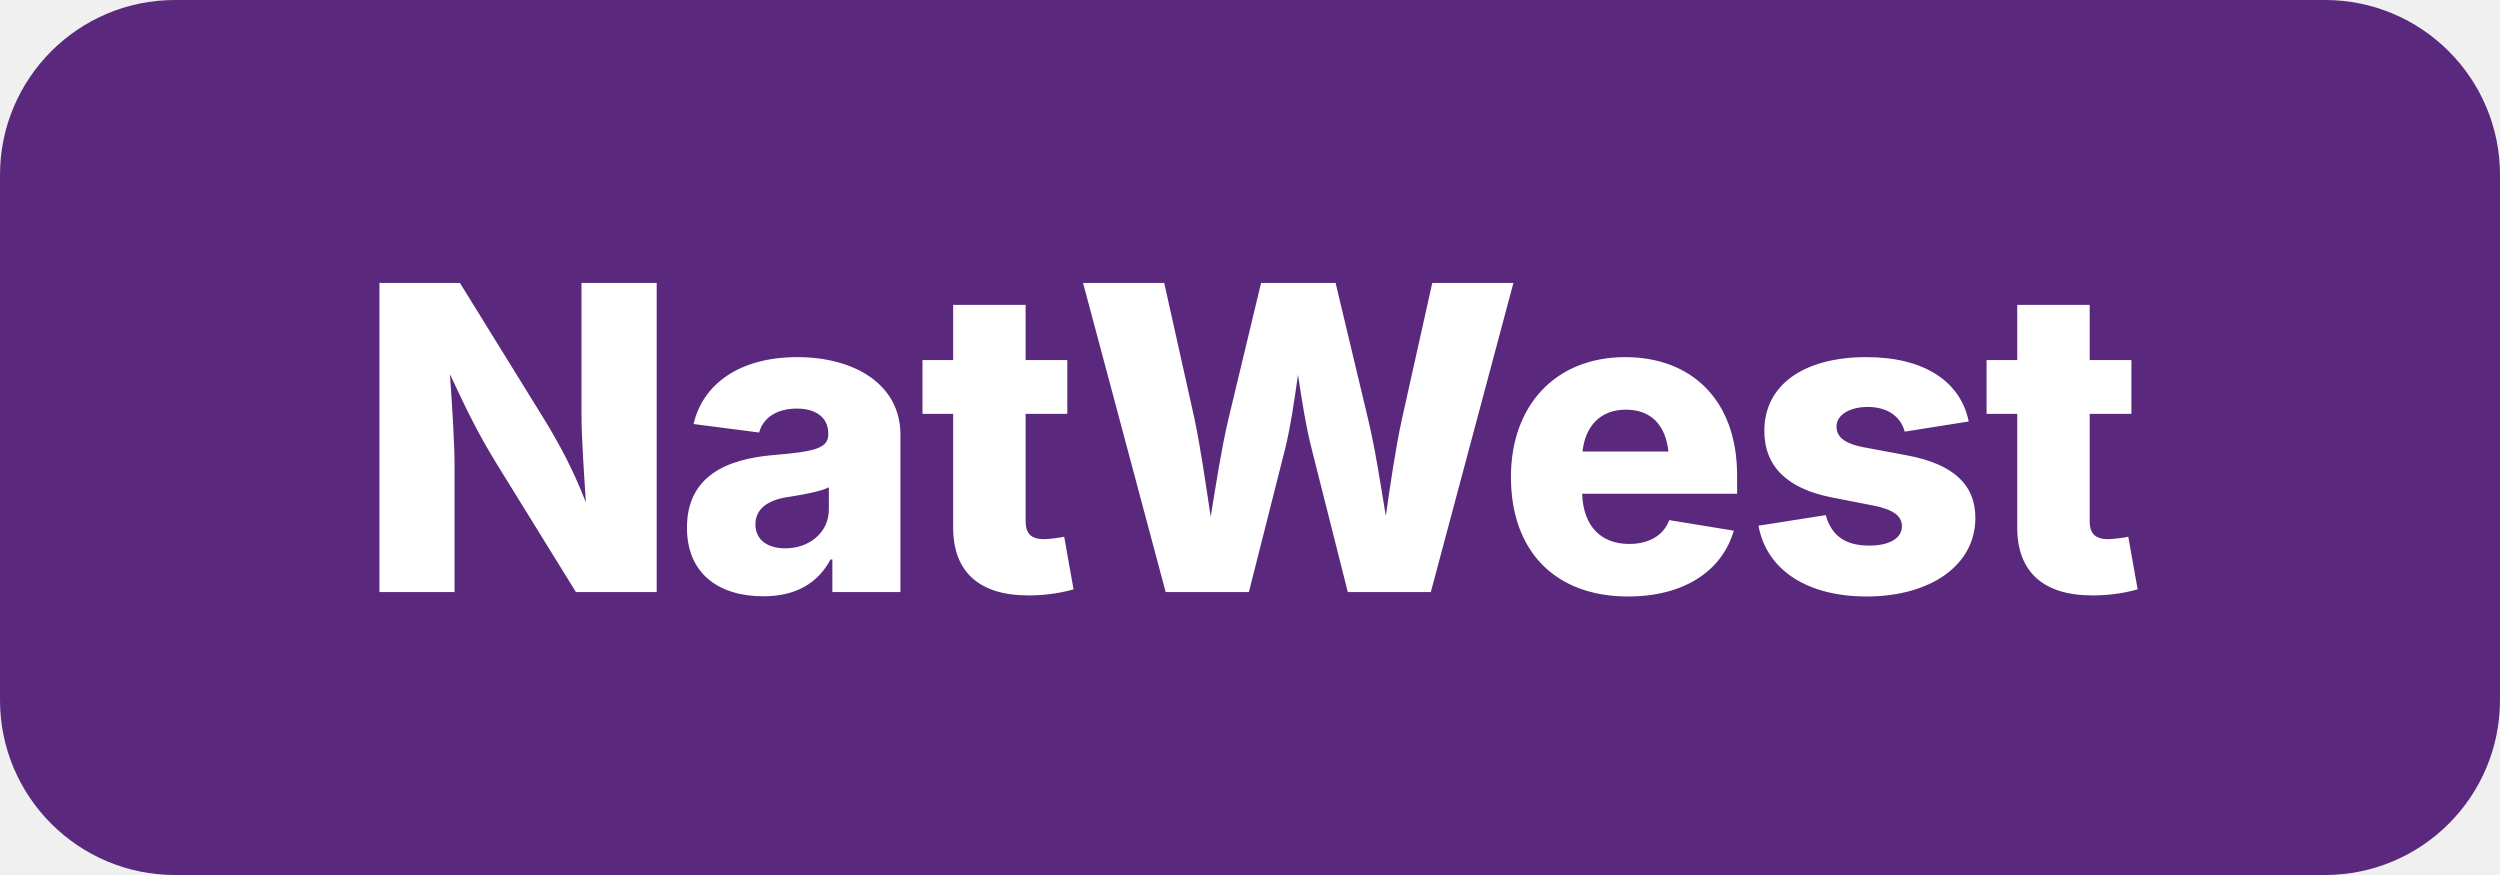
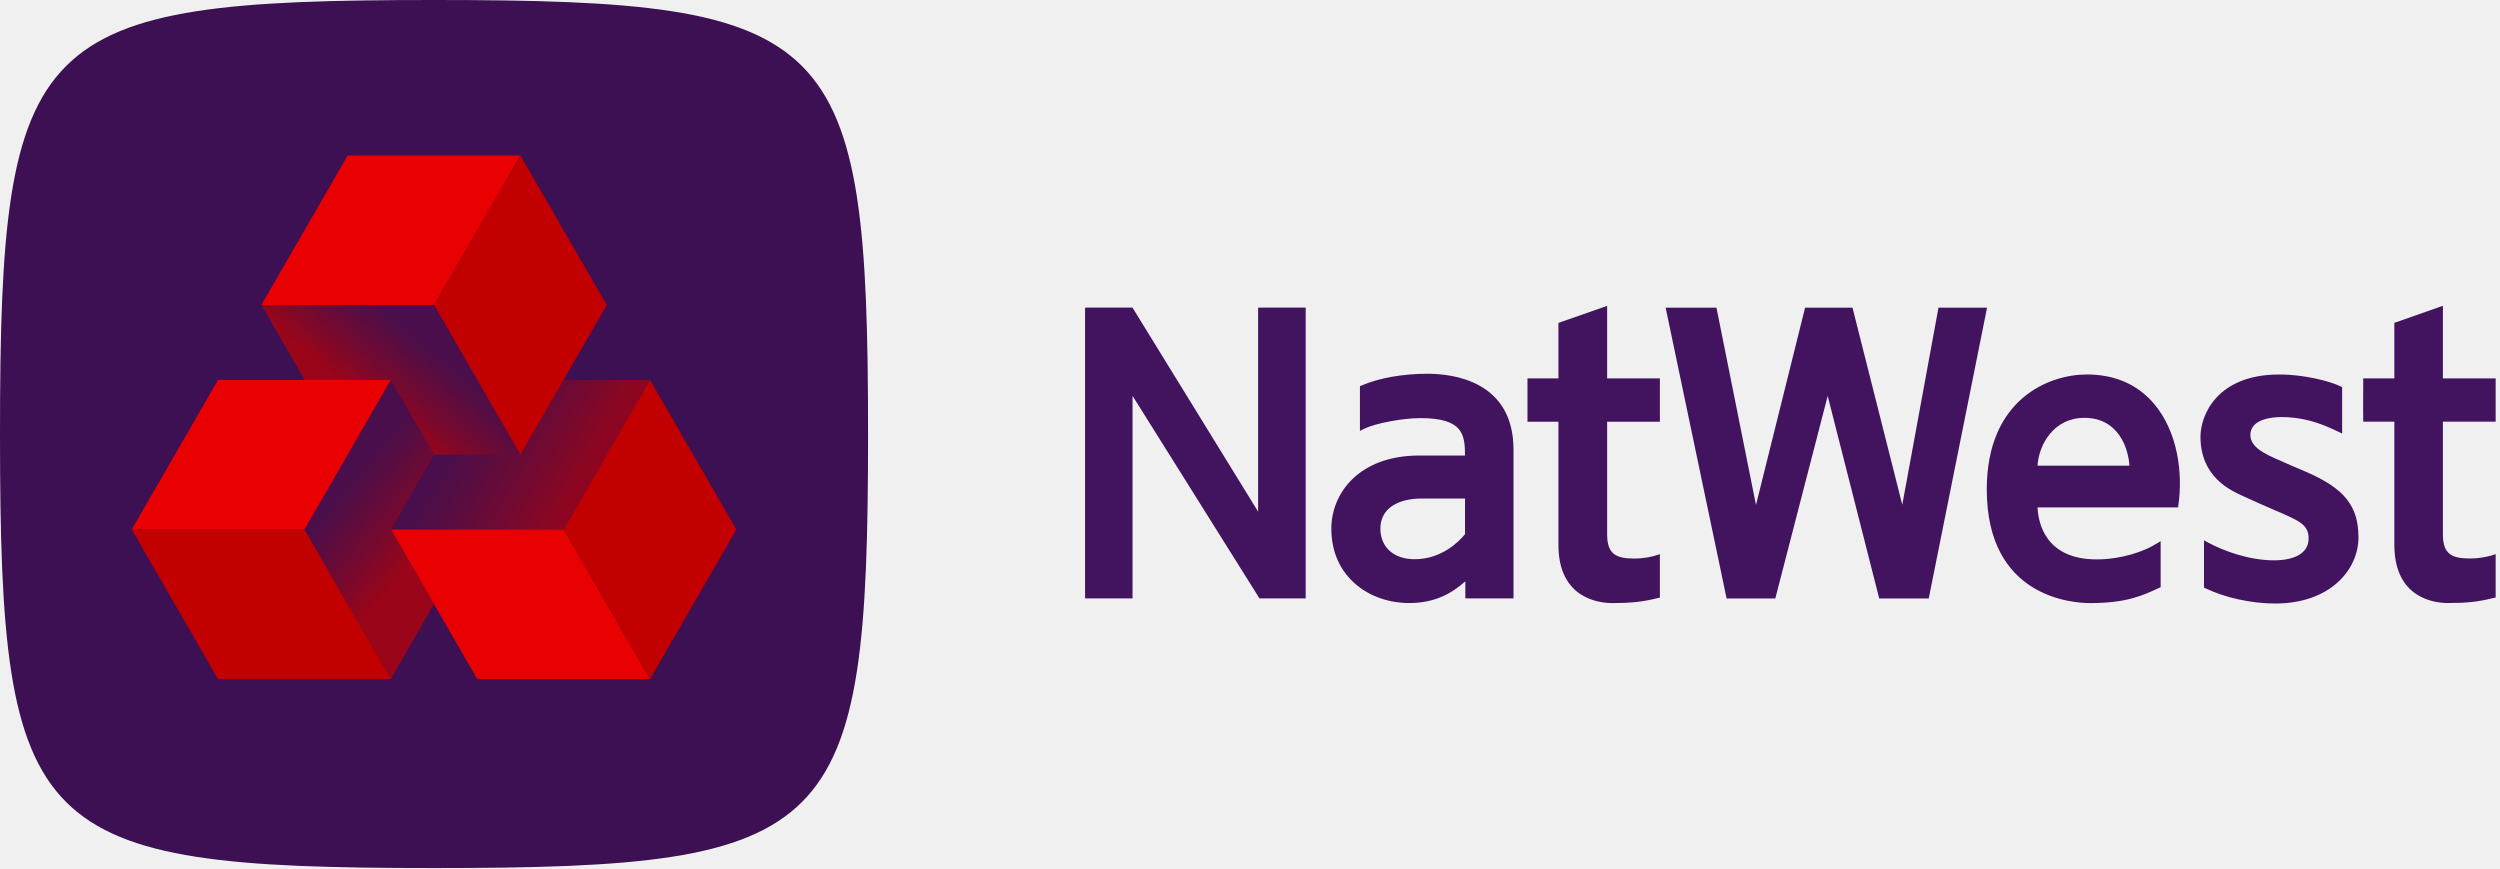
- <svg xmlns="http://www.w3.org/2000/svg" viewBox="0 0 400 140" role="img" aria-label="NatWest">
-   <rect width="400" height="140" rx="28" fill="#5A287D" />
-   <text x="200" y="70" text-anchor="middle" dominant-baseline="central" fill="#fff" font-family="-apple-system,Segoe UI,Inter,Helvetica,Arial,sans-serif" font-weight="800" font-size="68" letter-spacing="-1">NatWest</text>
+ <svg xmlns="http://www.w3.org/2000/svg" viewBox="0 0 288 100" version="1.1" preserveAspectRatio="xMidYMid meet">
+   <defs>
+     <linearGradient x1="24.97%" y1="41.659%" x2="75.003%" y2="58.334%" id="linearGradient-1">
+       <stop stop-color="#C20000" stop-opacity="0.1" offset="0%" />
+       <stop stop-color="#C20000" stop-opacity="0.2" offset="24%" />
+       <stop stop-color="#C20000" stop-opacity="0.44" offset="72%" />
+       <stop stop-color="#C20000" stop-opacity="0.6" offset="100%" />
+     </linearGradient>
+     <linearGradient x1="71.101%" y1="35.489%" x2="36.228%" y2="59.492%" id="linearGradient-2">
+       <stop stop-color="#C20000" stop-opacity="0.1" offset="0%" />
+       <stop stop-color="#C20000" stop-opacity="0.2" offset="20%" />
+       <stop stop-color="#C20000" stop-opacity="0.44" offset="61%" />
+       <stop stop-color="#C20000" stop-opacity="0.7" offset="100%" />
+     </linearGradient>
+     <linearGradient x1="42.462%" y1="29.337%" x2="63.793%" y2="70.663%" id="linearGradient-3">
+       <stop stop-color="#C20000" stop-opacity="0.1" offset="0%" />
+       <stop stop-color="#C20000" stop-opacity="0.2" offset="20%" />
+       <stop stop-color="#C20000" stop-opacity="0.44" offset="61%" />
+       <stop stop-color="#C20000" stop-opacity="0.7" offset="100%" />
+     </linearGradient>
+   </defs>
+   <g id="Page-1" stroke="none" stroke-width="1" fill="none" fill-rule="evenodd">
+     <g id="Natwest_Secondary_Horizontal_RGB_NEG" fill-rule="nonzero">
+       <g id="NatWest-Horizontal">
+         <path d="M191.219,43.594 L191.219,48.58 L185.143,48.58 L185.143,61.574 C185.143,63.892 186.241,64.342 188.267,64.342 C189.451,64.342 190.343,64.114 190.767,63.984 L191.219,63.84 L191.219,68.838 L190.965,68.9 C189.261,69.332 187.835,69.476 185.733,69.476 C184.277,69.476 179.531,68.996 179.531,62.77 L179.531,48.58 L175.965,48.58 L175.965,48.244 C175.961,48.002 175.961,46.29 175.965,44.692 L175.965,43.594 L179.531,43.594 L179.531,37.198 L185.143,35.234 L185.143,43.594 L191.219,43.594 L191.219,43.594 Z M228.908,35.442 L222.19,68.94 L216.486,68.94 L210.549,45.614 L204.515,68.94 L198.905,68.94 L191.881,35.442 L197.737,35.442 L202.289,58.172 L207.947,35.442 L213.407,35.442 C213.949,37.566 219.076,57.89 219.142,58.144 C219.182,57.874 223.174,36.186 223.314,35.442 L228.908,35.442 Z M234.724,53.644 C234.868,51.254 236.556,48.136 240.126,48.136 C244,48.136 245.18,51.558 245.308,53.644 L234.724,53.644 Z M240.378,43.14 C236.1,43.14 228.876,45.928 228.876,56.388 C228.876,68.844 238.786,69.476 240.772,69.476 C244.98,69.476 246.858,68.598 248.704,67.736 L248.906,67.642 L248.906,62.344 L248.372,62.664 C247.032,63.502 244.434,64.442 241.524,64.442 C235.634,64.442 234.802,60.23 234.726,58.456 L250.918,58.456 L250.95,58.17 C251.462,54.674 250.956,49.78 248.086,46.448 C246.19,44.254 243.592,43.138 240.38,43.138 M271.696,61.884 C271.696,65.684 268.39,69.526 262.098,69.526 C259.336,69.526 256.288,68.84 254.098,67.784 L253.9,67.686 L253.9,62.246 L254.42,62.528 C256.242,63.508 259.162,64.55 261.948,64.55 C264.49,64.55 265.95,63.64 265.95,62.048 C265.95,60.552 265.054,60.09 262.842,59.112 L261.97,58.74 C260.9,58.278 259.964,57.866 258.422,57.16 C256.944,56.494 253.494,54.938 253.494,50.312 C253.494,47.824 255.404,43.142 262.572,43.142 C265.53,43.142 268.456,43.94 269.61,44.498 L269.814,44.598 L269.814,49.942 L269.294,49.698 C267.006,48.568 264.998,48.044 262.772,48.044 C261.952,48.044 259.242,48.208 259.242,50.102 C259.242,51.54 260.95,52.292 262.328,52.912 L262.594,53.024 C263.588,53.462 264.368,53.828 265.04,54.092 L265.762,54.4 C270.078,56.288 271.692,58.304 271.692,61.88 M144.937,35.434 L150.415,35.434 L150.415,68.932 L145.089,68.932 L130.469,45.602 L130.469,68.932 L124.999,68.932 L124.999,35.434 L130.461,35.434 L144.935,58.942 L144.935,35.434 L144.937,35.434 Z M281.422,48.574 L281.422,61.568 C281.422,63.894 282.516,64.336 284.554,64.336 C285.71,64.336 286.596,64.108 287.042,63.986 L287.5,63.834 L287.5,68.832 L287.212,68.894 C285.534,69.326 284.11,69.47 282.004,69.47 C280.548,69.47 275.828,68.99 275.828,62.764 L275.828,48.574 L272.242,48.574 L272.242,48.238 C272.228,47.996 272.228,46.284 272.242,44.686 L272.242,43.588 L275.828,43.588 L275.828,37.192 L281.422,35.228 L281.422,43.588 L287.5,43.588 L287.5,48.574 L281.422,48.574 Z M168.771,61.536 C168.127,62.328 166.111,64.424 162.973,64.424 C160.561,64.424 159.019,63.038 159.019,60.892 C159.019,58.746 160.777,57.428 163.841,57.428 L168.771,57.428 L168.771,61.534 L168.771,61.536 Z M164.449,43.056 C161.601,43.056 158.835,43.55 156.887,44.398 L156.665,44.48 L156.665,49.64 L157.173,49.384 C158.489,48.746 161.641,48.166 163.617,48.166 C168.539,48.166 168.757,50.04 168.771,52.476 L163.509,52.476 C156.541,52.476 153.369,56.844 153.369,60.894 C153.369,66.54 157.859,69.472 162.317,69.472 C165.353,69.472 167.265,68.334 168.807,66.968 L168.807,68.934 L174.357,68.934 L174.357,51.806 C174.357,43.908 167.425,43.056 164.449,43.056" id="NatWest-Wordmark" fill="#42145F" />
+         <g id="NatWest-Brandmark">
+           <path d="M100.001,50 C100.001,96.37 96.371,100 50,100 C3.63,100 0,96.37 0,50 C0,3.63 3.63,0 50,0 C96.371,0 100.001,3.63 100.001,50 Z" id="Path" fill="#3C1053" />
+           <g id="Group" transform="translate(15.17011, 17.908)">
+             <polygon id="Path" fill="#E90000" points="49.766 43.084 29.866 43.084 39.81 60.326 59.712 60.326 59.716 60.326 59.716 60.326" />
+             <polygon id="Path" fill="#C20000" points="59.71 25.86 69.66 43.092 59.716 60.326 49.766 43.084" />
+             <polygon id="Path" fill="#E90000" points="44.78 0.002 44.782 0 24.882 0 14.938 17.226 34.836 17.226 34.836 17.226" />
+             <polygon id="Path" fill="#C20000" points="34.836 17.226 44.786 34.464 54.73 17.234 44.78 0" />
+             <polygon id="Path" fill="#E90000" points="19.906 43.082 19.906 43.082 29.85 25.858 9.95 25.858 0.006 43.082 0.006 43.082 0 43.09" />
+             <polygon id="Path" fill="#C20000" points="29.854 60.326 29.848 60.326 9.95 60.326 0 43.09 0.006 43.082 19.906 43.082" />
+           </g>
+           <polygon id="Path" fill="url(#linearGradient-1)" points="64.92 43.766 59.954 52.37 50.004 52.37 50.004 52.37 45.036 60.992 64.936 60.992 74.881 43.766" />
+           <polygon id="Path" fill="url(#linearGradient-2)" points="35.102 43.766 45.018 43.766 50.004 52.37 50.004 52.37 59.954 52.37 50.006 35.132 30.108 35.132" />
+           <polygon id="Path" fill="url(#linearGradient-3)" points="49.996 69.592 45.036 60.992 50.004 52.37 50.004 52.37 45.018 43.766 35.076 60.99 45.024 78.234" />
+         </g>
+       </g>
+     </g>
+   </g>
</svg>
